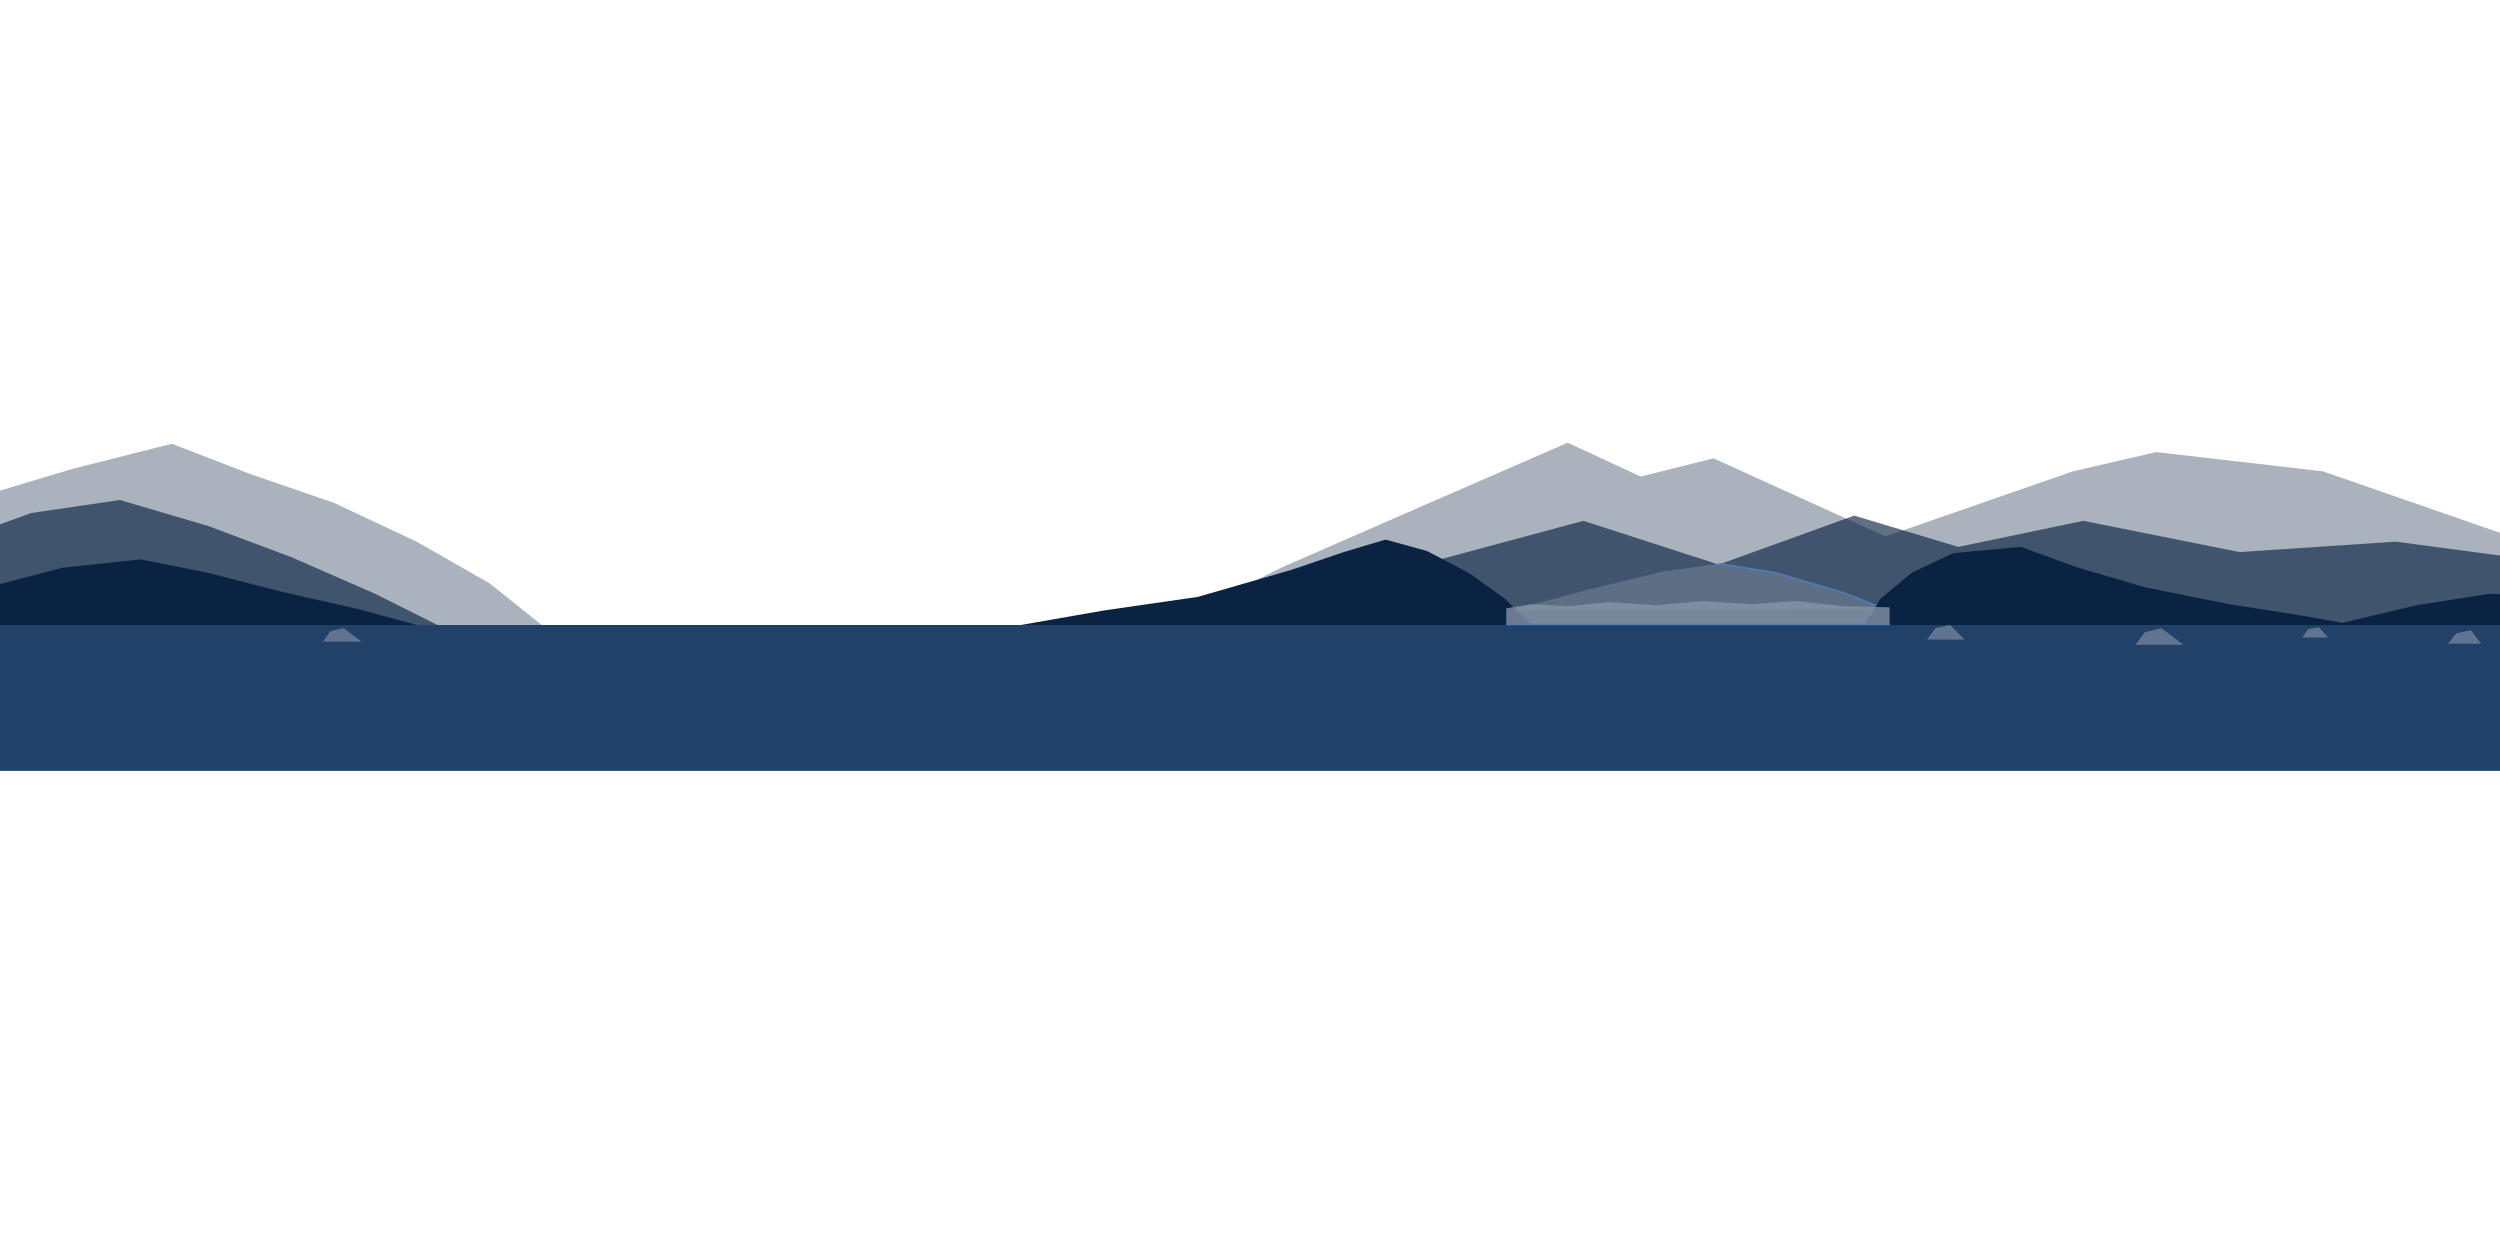
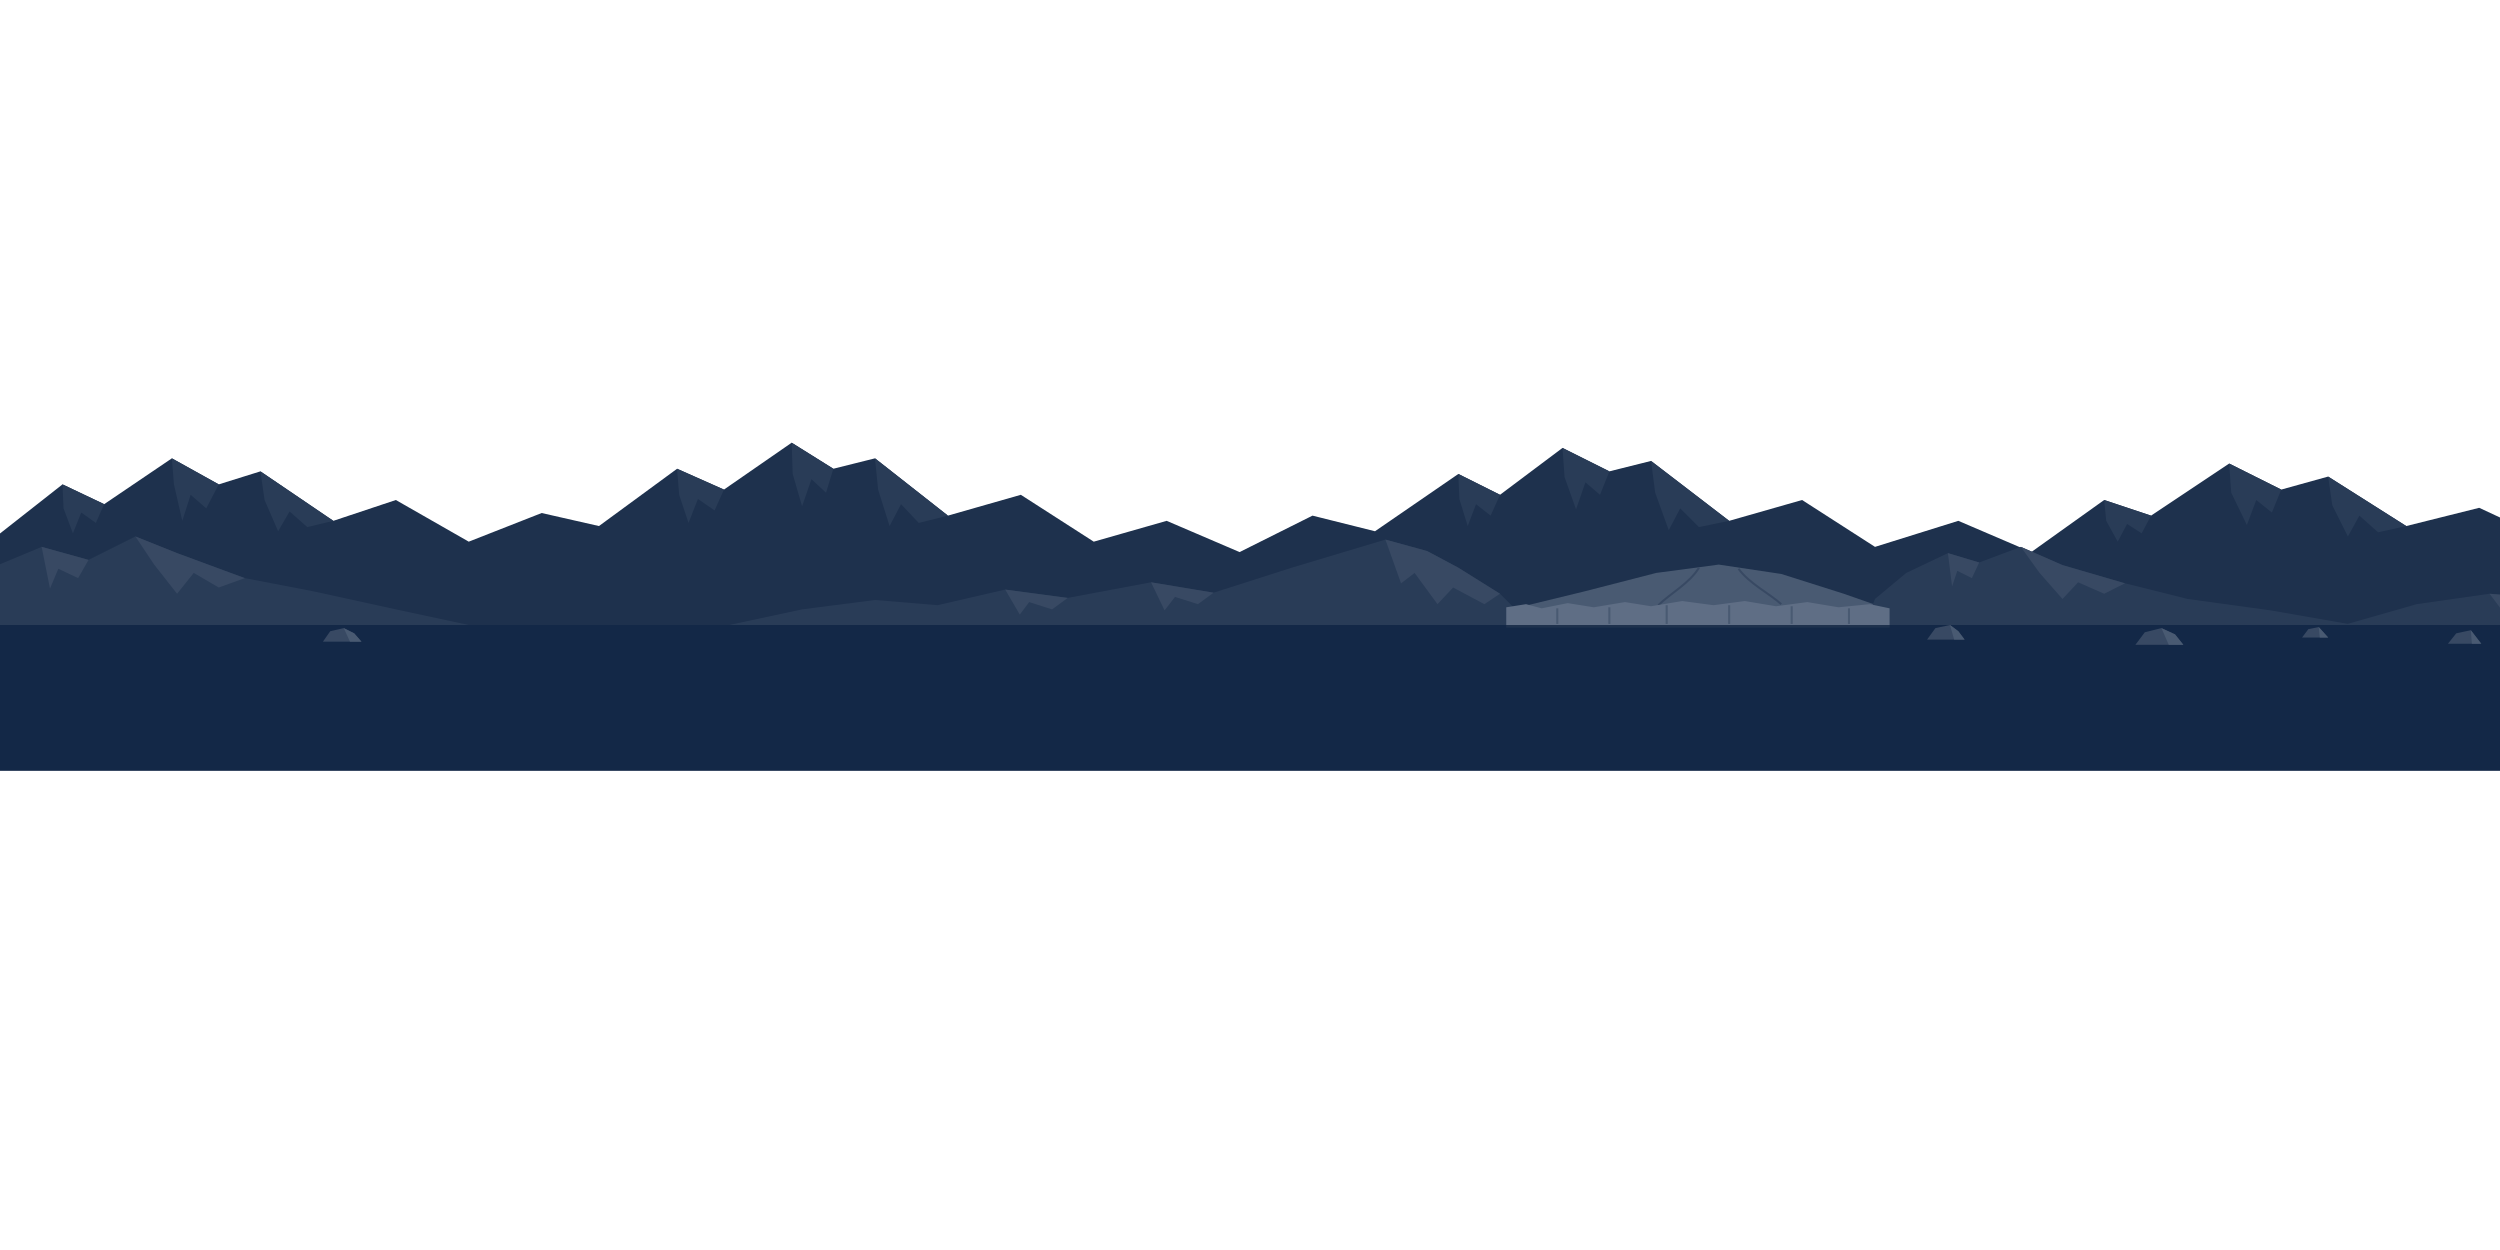
<svg xmlns="http://www.w3.org/2000/svg" viewBox="0 0 4800 2400">
  <g id="far-water">
-     <rect x="-2400" y="1200" width="9600" height="280" fill="#0a2342" />
-     <rect x="-2400" y="1200" width="9600" height="280" fill="#4f7db8" fill-opacity=".34" />
+     <rect x="-2400" y="1200" width="9600" height="280" fill="#132847" />
  </g>
-   <g id="far-range" fill="#0a2342">
-     <path d="M-900 1200L-300 1040L-60 960L140 900L330 852L480 910L640 965L800 1040L940 1120L1040 1200ZM2240 1200L2460 1090L2700 985L3010 850L3150 915L3290 880L3620 1030L3980 905L4140 868L4460 905L4820 1030L5100 1000L5700 1200Z" fill-opacity=".35" />
-     <path d="M-800 1200L-300 1090L-120 1050L60 985L230 960L400 1010L560 1070L720 1140L840 1200ZM2420 1200L2600 1120L2780 1070L3040 1000L3300 1084L3560 990L3760 1050L4000 1000L4300 1060L4600 1040L4900 1080L5100 1070L5600 1200Z" fill-opacity=".65" />
+   <g id="far-range">
+     <path d="M-300 1200V1090L-120 1010L-20 1040L120 930L200 968L330 880L420 930L500 905L640 1000L760 960L900 1040L1040 985L1150 1010L1300 900L1390 940L1520 850L1600 900L1680 880L1820 990L1960 950L2100 1040L2240 1000L2380 1060L2520 990L2640 1020L2800 910L2880 950L3000 860L3090 905L3170 885L3320 1000L3460 960L3600 1050L3760 1000L3900 1060L4040 960L4130 990L4280 890L4380 940L4470 915L4620 1010L4760 975L4900 1040L5100 1000V1200Z" fill="#1e314d" />
+     <path d="M120 930L200 968L184 1004L156 984L140 1024L122 976ZM330 880L420 930L396 976L366 950L350 1000L334 930ZM500 905L640 1000L590 1012L556 982L534 1020L508 960ZM1300 900L1390 940L1372 980L1340 958L1322 1004L1304 950ZM1520 850L1600 900L1586 946L1558 920L1540 972L1522 910ZM1680 880L1820 990L1764 1004L1730 968L1708 1010L1686 940ZM2800 910L2880 950L2862 990L2834 968L2818 1010L2802 958ZM3000 860L3090 905L3072 950L3044 926L3026 978L3004 916ZM3170 885L3320 1000L3262 1012L3226 976L3204 1018L3178 946ZM4040 960L4130 990L4112 1024L4084 1006L4066 1040L4044 1000ZM4280 890L4380 940L4362 984L4332 960L4314 1008L4284 946ZM4470 915L4620 1010L4566 1022L4530 990L4508 1030L4478 970Z" fill="#293c57" />
  </g>
  <g id="far-glacier">
-     <path d="M2900 1172L3050 1132L3190 1098L3300 1082L3410 1100L3540 1138L3620 1170Z" fill="#8a97ab" fill-opacity=".4" />
-     <path d="M3300 1082L3410 1100L3540 1138L3620 1170" fill="none" stroke="#4f7db8" stroke-width="3" />
+     <path d="M2900 1170L3040 1136L3180 1100L3300 1084L3420 1102L3540 1140L3620 1168Z" fill="#495a72" />
+     <path d="M3262 1090C3244 1120 3206 1140 3184 1162M3338 1092C3358 1120 3398 1140 3420 1160" fill="none" stroke="#384963" stroke-width="4" />
  </g>
  <g id="far-headlands">
-     <path d="M-700 1200L-300 1150L-160 1120L-10 1124L120 1090L270 1074L400 1100L540 1136L690 1170L800 1200ZM1960 1200L2120 1172L2300 1146L2480 1094L2580 1060L2660 1036L2740 1058L2820 1100L2890 1150L2940 1200ZM3580 1200L3610 1150L3670 1100L3750 1062L3880 1050L3990 1090L4120 1128L4280 1160L4420 1182L4520 1200ZM4480 1200L4640 1162L4780 1140L4920 1146L5100 1120L5500 1200Z" fill="#0a2342" />
+     <path d="M-300 1200V1120L-150 1085L-40 1100L80 1050L170 1075L260 1030L340 1062L470 1110L600 1135L760 1170L900 1200Z" fill="#293c57" />
+     <path d="M1400 1200L1540 1170L1680 1152L1800 1162L1930 1132L2050 1148L2210 1118L2330 1138L2480 1090L2580 1060L2660 1036L2740 1058L2800 1090L2880 1140L2940 1200Z" fill="#293c57" />
+     <path d="M3580 1200L3600 1150L3660 1100L3740 1062L3800 1080L3880 1050L3960 1085L4080 1120L4200 1150L4360 1172L4520 1200Z" fill="#293c57" />
+     <path d="M4500 1200L4640 1160L4780 1140L4900 1150L5100 1120V1200Z" fill="#293c57" />
+     <path d="M80 1050L170 1075L150 1110L112 1092L96 1130ZM260 1030L340 1062L470 1110L420 1128L372 1100L340 1140L296 1084ZM1930 1132L2050 1148L2020 1170L1976 1156L1958 1180ZM2210 1118L2330 1138L2300 1160L2256 1146L2236 1172ZM2660 1036L2740 1058L2800 1090L2880 1140L2850 1160L2790 1128L2760 1160L2716 1100L2690 1120ZM3740 1062L3800 1080L3786 1110L3758 1096L3748 1126ZM3880 1050L3960 1085L4080 1120L4040 1140L3990 1118L3960 1150L3916 1100ZM4780 1140L4900 1150L4870 1170L4826 1160L4810 1180Z" fill="#384963" />
  </g>
  <g id="far-ice-front">
-     <path d="M2892 1200V1168L2940 1160L3010 1164L3090 1156L3180 1162L3270 1154L3360 1160L3450 1154L3540 1164L3628 1166V1200Z" fill="#8a97ab" fill-opacity=".75" />
-     <path d="M2892 1199H3628" fill="none" stroke="#4f7db8" stroke-width="3" />
+     <path d="M2892 1200V1166L2930 1160L2960 1168L3010 1158L3060 1166L3120 1156L3170 1164L3230 1154L3290 1162L3350 1154L3410 1164L3470 1156L3530 1166L3590 1160L3628 1168V1200Z" fill="#5f6e85" />
+     <path d="M2990 1168v30M3090 1166v32M3200 1162v36M3320 1162v36M3440 1164v34M3550 1168v30" fill="none" stroke="#495a72" stroke-width="4" />
+     <path d="M2892 1200h736v5h-736z" fill="#1e314d" />
  </g>
  <g id="far-bergs">
-     <path d="M620 1232L634 1212L660 1206L694 1232ZM3700 1228L3716 1206L3744 1200L3772 1228ZM4100 1238L4118 1214L4150 1206L4192 1238ZM4420 1224L4432 1208L4452 1204L4470 1224ZM4700 1236L4716 1216L4744 1210L4764 1236Z" fill="#8a97ab" fill-opacity=".6" />
+     <path d="M620 1232L634 1212L660 1206L680 1216L694 1232ZM3700 1228L3716 1206L3744 1200L3760 1212L3772 1228ZM4100 1238L4118 1214L4150 1206L4176 1218L4192 1238ZM4420 1224L4432 1208L4452 1204L4470 1224ZM4700 1236L4716 1216L4744 1210L4764 1236Z" fill="#384963" />
+     <path d="M660 1206L680 1216L694 1232H672ZM3744 1200L3760 1212L3772 1228H3752ZM4150 1206L4176 1218L4192 1238H4164ZM4452 1204L4470 1224H4454ZM4744 1210L4764 1236H4746Z" fill="#495a72" />
  </g>
</svg>
